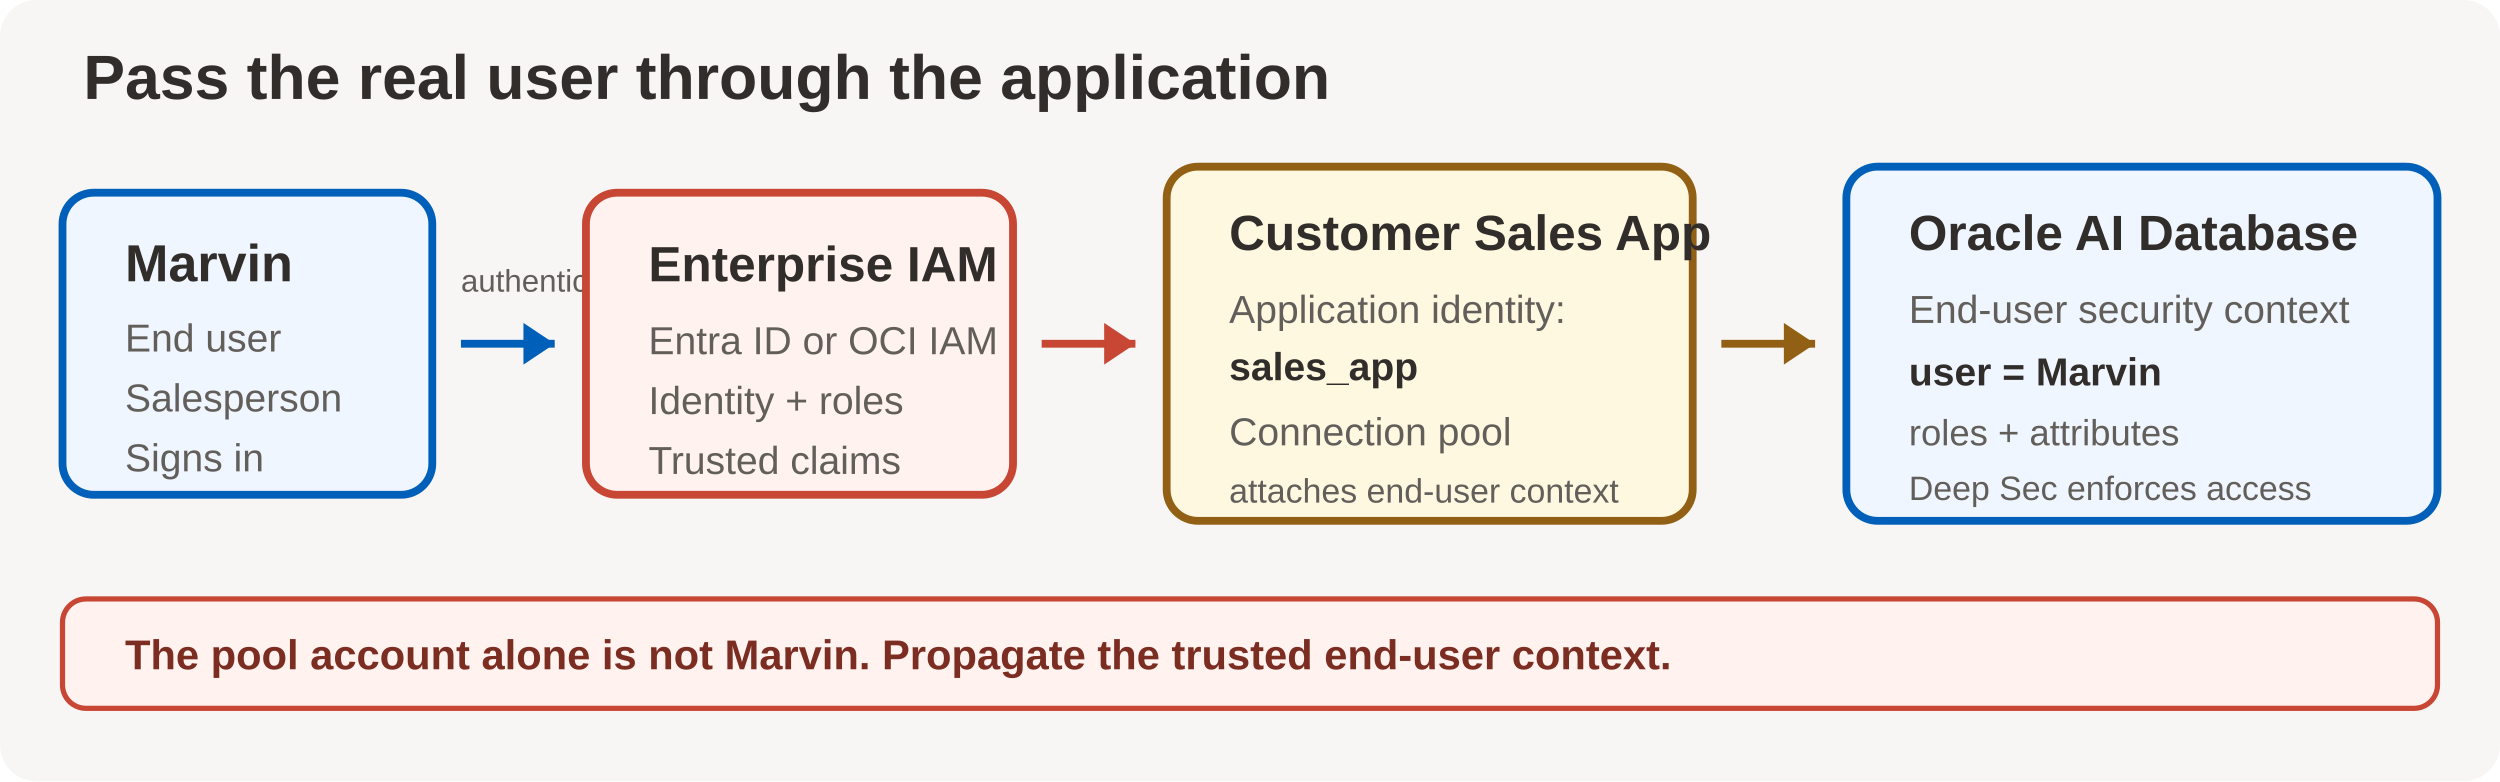
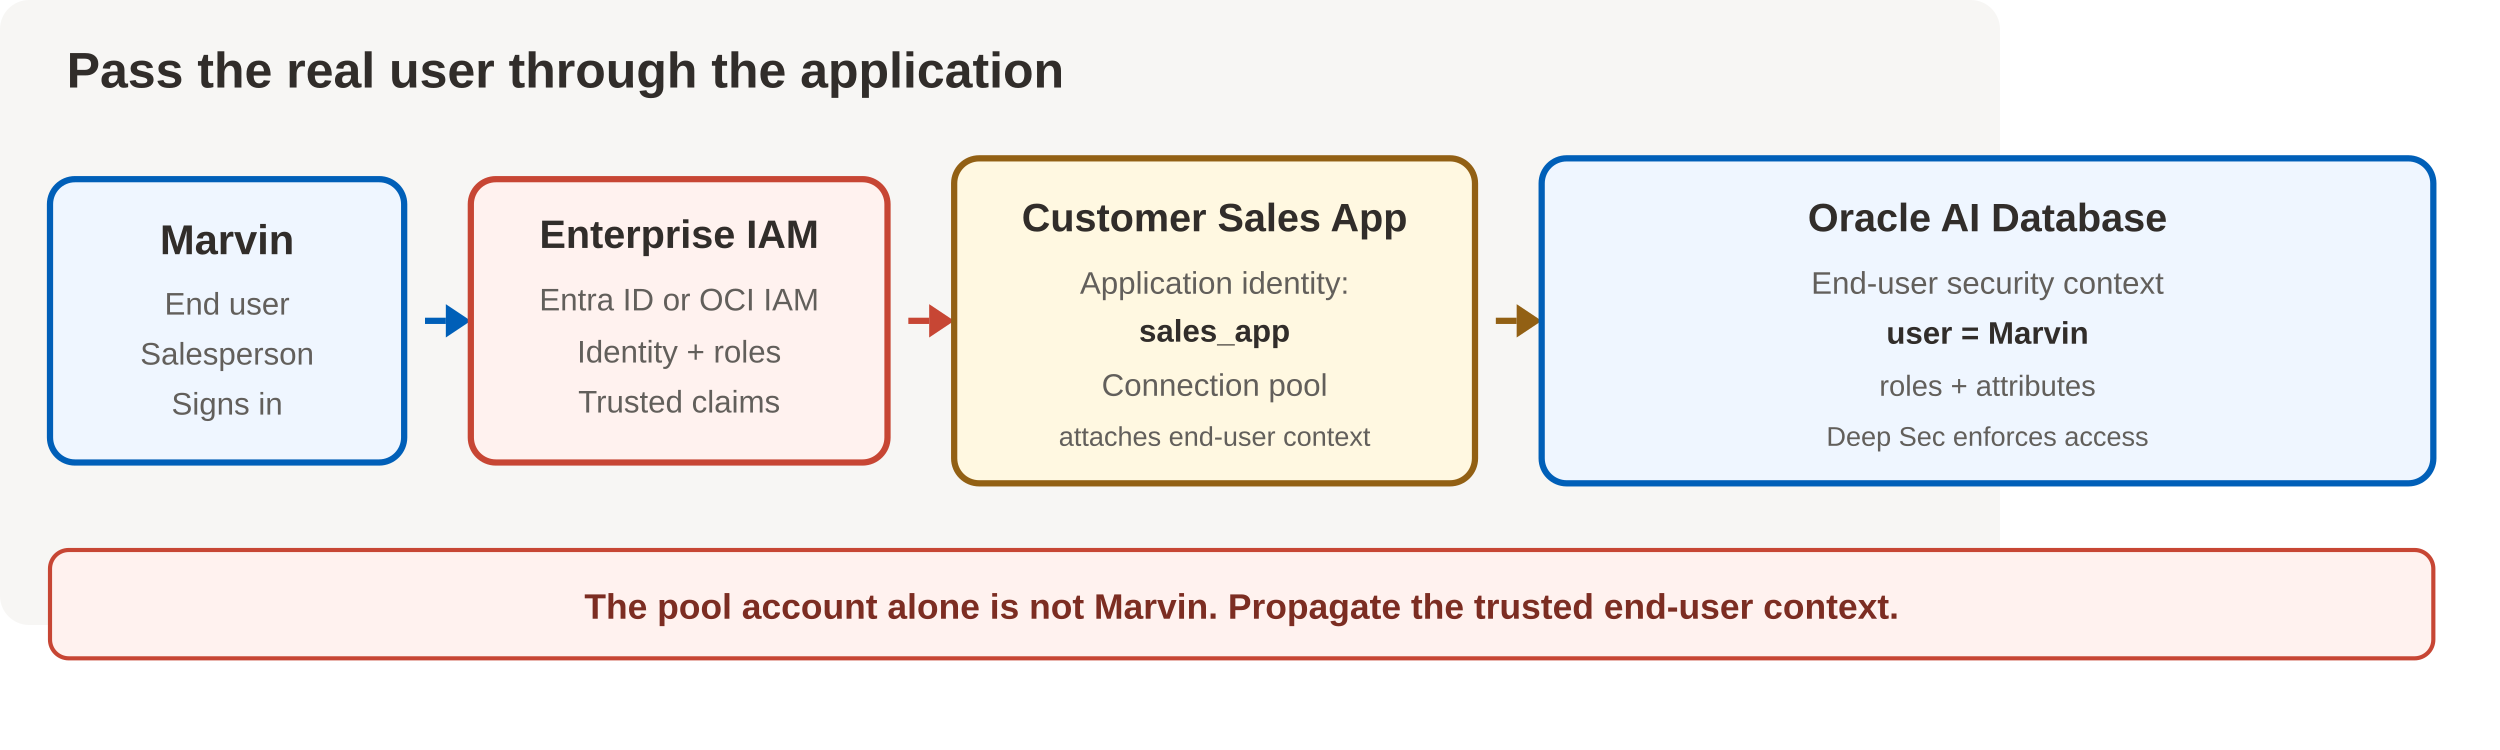
- <svg xmlns="http://www.w3.org/2000/svg" viewBox="0 0 960 300" role="img" aria-labelledby="title desc">
+ <svg xmlns="http://www.w3.org/2000/svg" viewBox="0 0 1200 360" role="img" aria-labelledby="title desc">
  <rect width="960" height="300" rx="14" fill="#f7f6f4" />
-   <text x="32" y="38" fill="#312d2a" font-family="Arial, Helvetica, sans-serif" font-size="24" font-weight="700">Pass the real user through the application</text>
+   <text x="32" y="42" fill="#312d2a" font-family="Arial, Helvetica, sans-serif" font-size="24" font-weight="700">Pass the real user through the application</text>
  <g font-family="Arial, Helvetica, sans-serif">
-     <rect x="24" y="74" width="142" height="116" rx="12" fill="#eff6ff" stroke="#005fb8" stroke-width="3" />
-     <text x="48" y="108" fill="#312d2a" font-size="20" font-weight="700">Marvin</text>
-     <text x="48" y="135" fill="#625f5b" font-size="15">End user</text>
-     <text x="48" y="158" fill="#625f5b" font-size="15">Salesperson</text>
-     <text x="48" y="181" fill="#625f5b" font-size="15">Signs in</text>
-     <line x1="177" y1="132" x2="213" y2="132" stroke="#005fb8" stroke-width="3" />
-     <polygon points="213,132 201,124 201,140" fill="#005fb8" />
-     <text x="177" y="112" fill="#625f5b" font-size="12">authenticates</text>
-     <rect x="225" y="74" width="164" height="116" rx="12" fill="#fff2ef" stroke="#c74634" stroke-width="3" />
-     <text x="249" y="108" fill="#312d2a" font-size="19" font-weight="700">Enterprise IAM</text>
-     <text x="249" y="136" fill="#625f5b" font-size="15">Entra ID or OCI IAM</text>
-     <text x="249" y="159" fill="#625f5b" font-size="15">Identity + roles</text>
-     <text x="249" y="182" fill="#625f5b" font-size="15">Trusted claims</text>
-     <line x1="400" y1="132" x2="436" y2="132" stroke="#c74634" stroke-width="3" />
-     <polygon points="436,132 424,124 424,140" fill="#c74634" />
-     <rect x="448" y="64" width="202" height="136" rx="12" fill="#fff8e1" stroke="#926014" stroke-width="3" />
-     <text x="472" y="96" fill="#312d2a" font-size="19" font-weight="700">Customer Sales App</text>
-     <text x="472" y="124" fill="#625f5b" font-size="15">Application identity:</text>
-     <text x="472" y="146" fill="#312d2a" font-size="15" font-weight="700">sales_app</text>
-     <text x="472" y="171" fill="#625f5b" font-size="15">Connection pool</text>
-     <text x="472" y="193" fill="#625f5b" font-size="13">attaches end-user context</text>
-     <line x1="661" y1="132" x2="697" y2="132" stroke="#926014" stroke-width="3" />
-     <polygon points="697,132 685,124 685,140" fill="#926014" />
-     <rect x="709" y="64" width="227" height="136" rx="12" fill="#eff6ff" stroke="#005fb8" stroke-width="3" />
-     <text x="733" y="96" fill="#312d2a" font-size="19" font-weight="700">Oracle AI Database</text>
-     <text x="733" y="124" fill="#625f5b" font-size="15">End-user security context</text>
-     <text x="733" y="148" fill="#312d2a" font-size="15" font-weight="700">user = Marvin</text>
-     <text x="733" y="171" fill="#625f5b" font-size="14">roles + attributes</text>
-     <text x="733" y="192" fill="#625f5b" font-size="13">Deep Sec enforces access</text>
-     <rect x="24" y="230" width="912" height="42" rx="9" fill="#fff2ef" stroke="#c74634" stroke-width="2" />
-     <text x="48" y="257" fill="#7c2d22" font-size="16" font-weight="700">The pool account alone is not Marvin. Propagate the trusted end-user context.</text>
+     <rect x="24" y="86" width="170" height="136" rx="12" fill="#eff6ff" stroke="#005fb8" stroke-width="3" />
+     <text x="109" y="122" text-anchor="middle" fill="#312d2a" font-size="20" font-weight="700">Marvin</text>
+     <text x="109" y="151" text-anchor="middle" fill="#625f5b" font-size="15">End user</text>
+     <text x="109" y="175" text-anchor="middle" fill="#625f5b" font-size="15">Salesperson</text>
+     <text x="109" y="199" text-anchor="middle" fill="#625f5b" font-size="15">Signs in</text>
+     <line x1="204" y1="154" x2="214" y2="154" stroke="#005fb8" stroke-width="3" />
+     <polygon points="226,154 214,146 214,162" fill="#005fb8" />
+     <rect x="226" y="86" width="200" height="136" rx="12" fill="#fff2ef" stroke="#c74634" stroke-width="3" />
+     <text x="326" y="119" text-anchor="middle" fill="#312d2a" font-size="19" font-weight="700">Enterprise IAM</text>
+     <text x="326" y="149" text-anchor="middle" fill="#625f5b" font-size="15">Entra ID or OCI IAM</text>
+     <text x="326" y="174" text-anchor="middle" fill="#625f5b" font-size="15">Identity + roles</text>
+     <text x="326" y="198" text-anchor="middle" fill="#625f5b" font-size="15">Trusted claims</text>
+     <line x1="436" y1="154" x2="446" y2="154" stroke="#c74634" stroke-width="3" />
+     <polygon points="458,154 446,146 446,162" fill="#c74634" />
+     <rect x="458" y="76" width="250" height="156" rx="12" fill="#fff8e1" stroke="#926014" stroke-width="3" />
+     <text x="583" y="111" text-anchor="middle" fill="#312d2a" font-size="19" font-weight="700">Customer Sales App</text>
+     <text x="583" y="141" text-anchor="middle" fill="#625f5b" font-size="15">Application identity:</text>
+     <text x="583" y="164" text-anchor="middle" fill="#312d2a" font-size="15" font-weight="700">sales_app</text>
+     <text x="583" y="190" text-anchor="middle" fill="#625f5b" font-size="15">Connection pool</text>
+     <text x="583" y="214" text-anchor="middle" fill="#625f5b" font-size="13">attaches end-user context</text>
+     <line x1="718" y1="154" x2="728" y2="154" stroke="#926014" stroke-width="3" />
+     <polygon points="740,154 728,146 728,162" fill="#926014" />
+     <rect x="740" y="76" width="428" height="156" rx="12" fill="#eff6ff" stroke="#005fb8" stroke-width="3" />
+     <text x="954" y="111" text-anchor="middle" fill="#312d2a" font-size="19" font-weight="700">Oracle AI Database</text>
+     <text x="954" y="141" text-anchor="middle" fill="#625f5b" font-size="15">End-user security context</text>
+     <text x="954" y="165" text-anchor="middle" fill="#312d2a" font-size="15" font-weight="700">user = Marvin</text>
+     <text x="954" y="190" text-anchor="middle" fill="#625f5b" font-size="14">roles + attributes</text>
+     <text x="954" y="214" text-anchor="middle" fill="#625f5b" font-size="13">Deep Sec enforces access</text>
+     <rect x="24" y="264" width="1144" height="52" rx="9" fill="#fff2ef" stroke="#c74634" stroke-width="2" />
+     <text x="596" y="297" text-anchor="middle" fill="#7c2d22" font-size="17" font-weight="700">The pool account alone is not Marvin. Propagate the trusted end-user context.</text>
  </g>
</svg>
